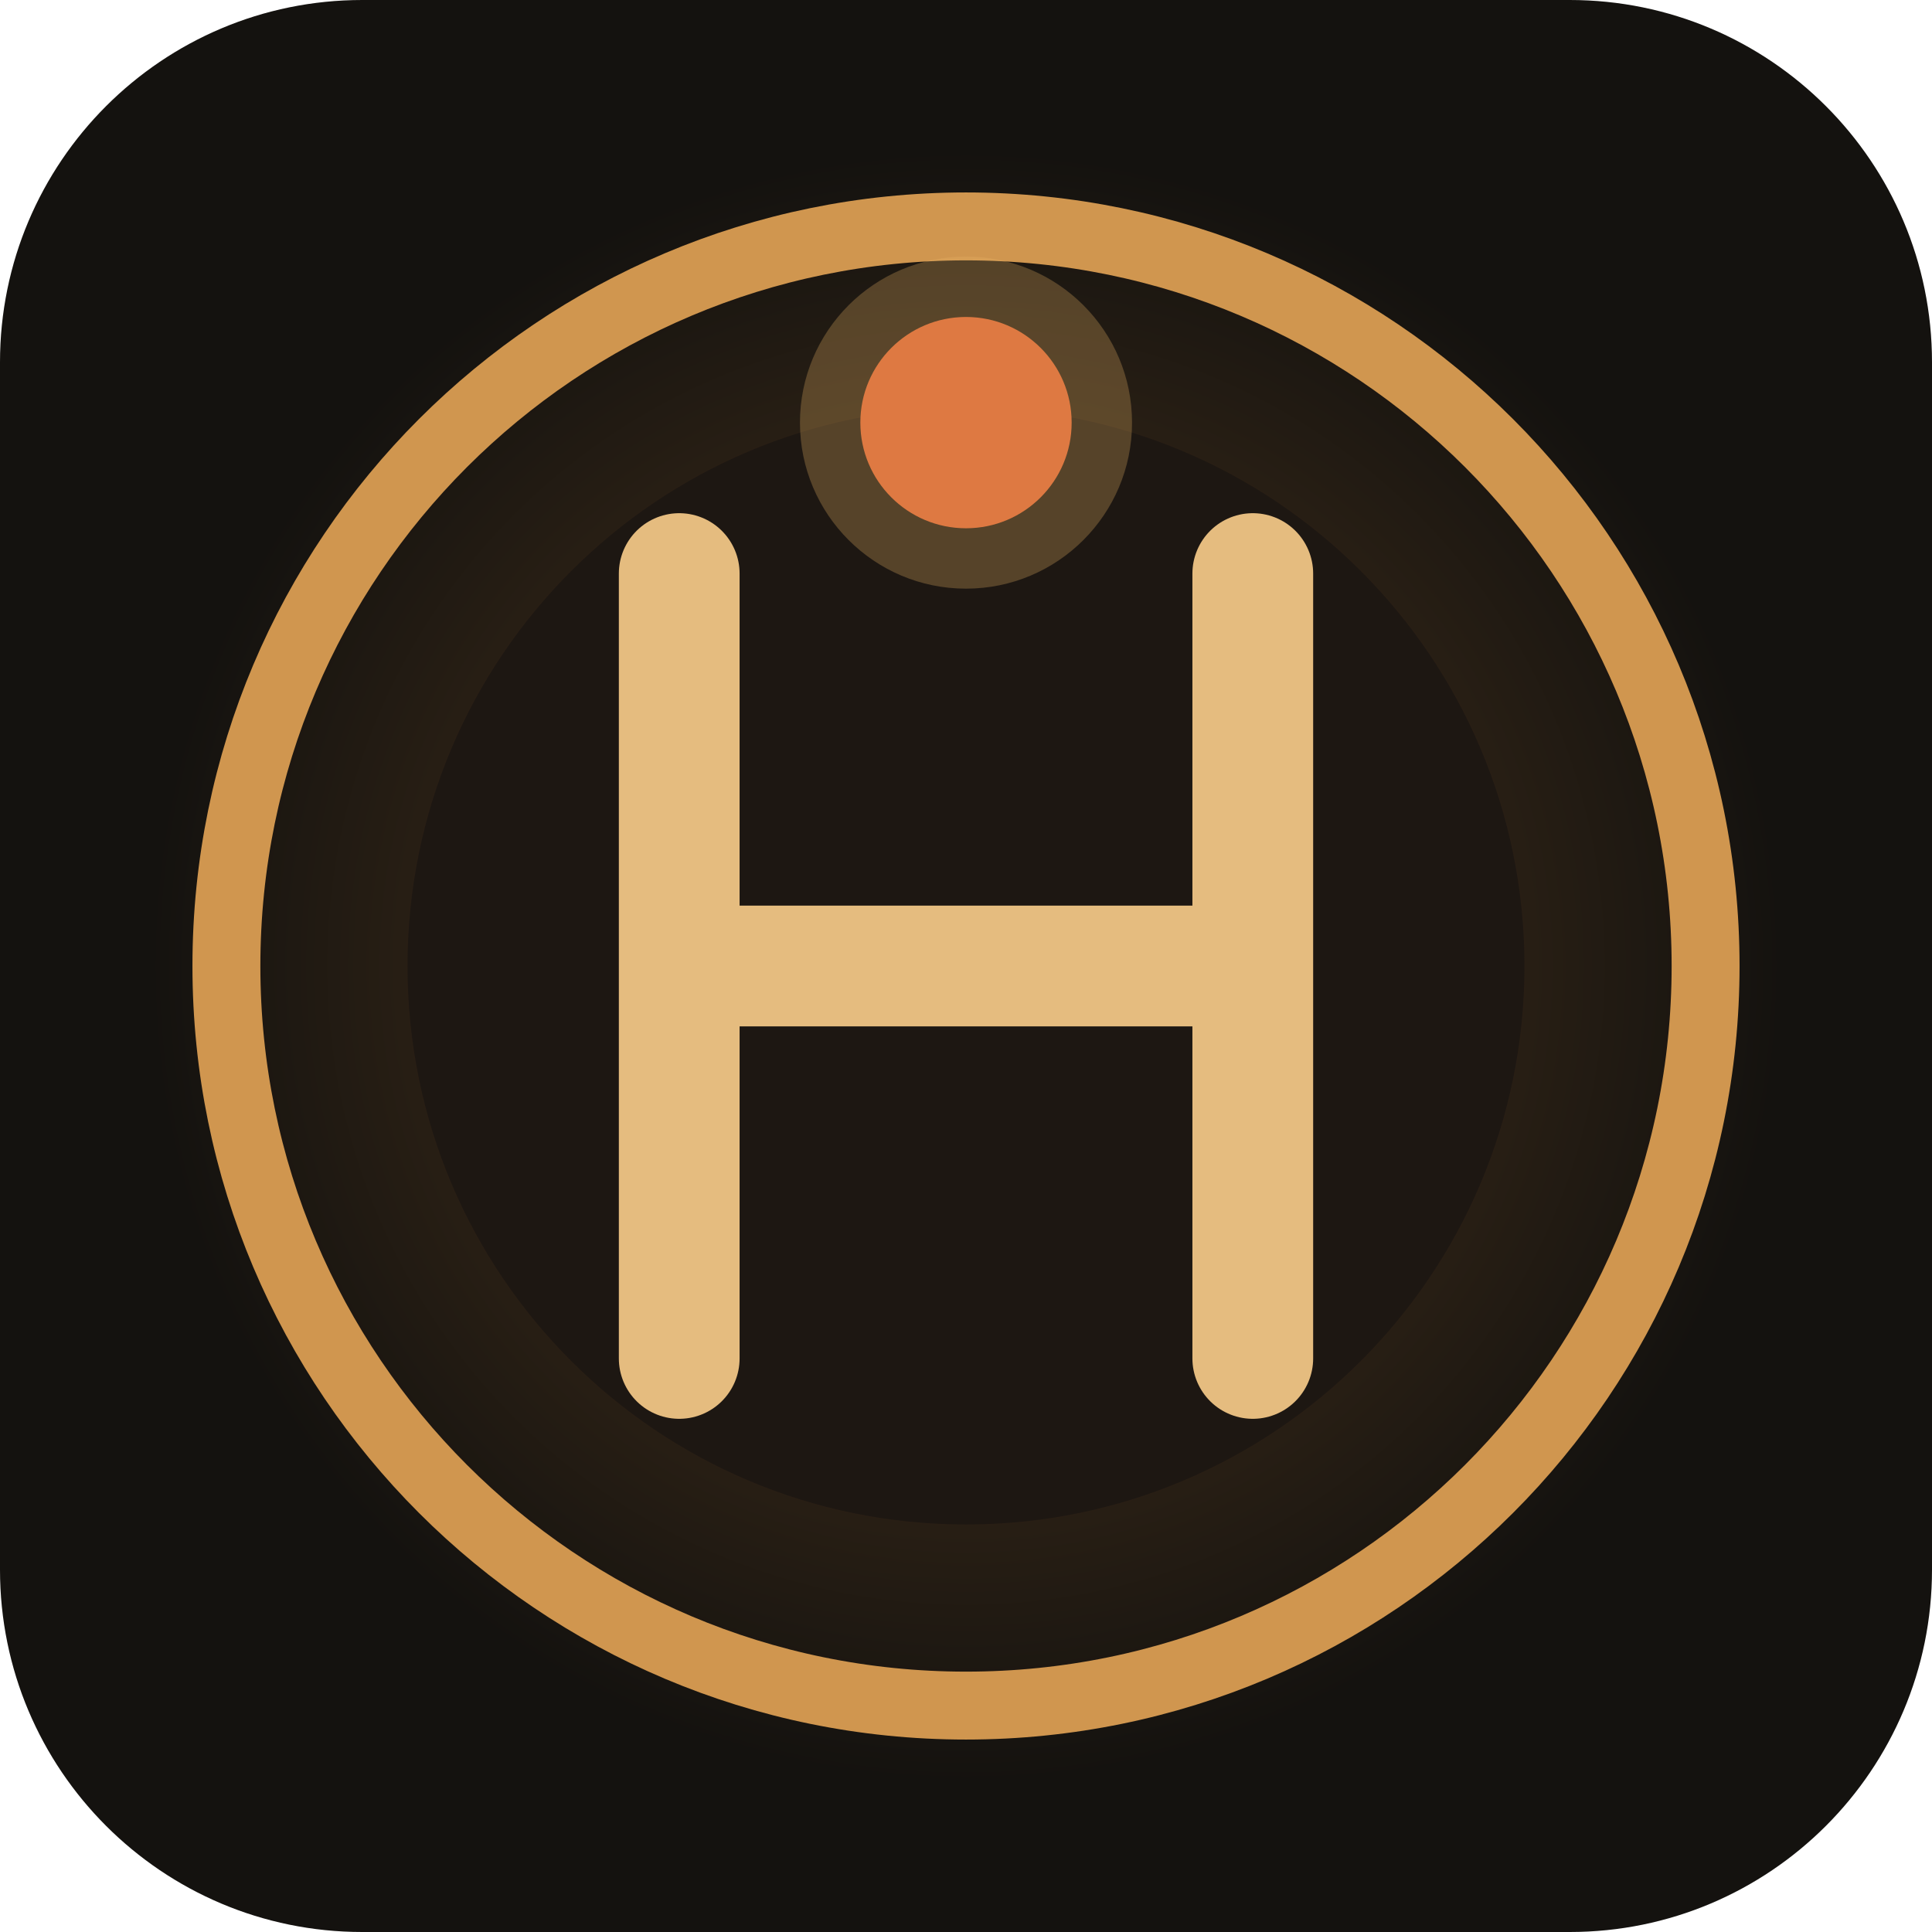
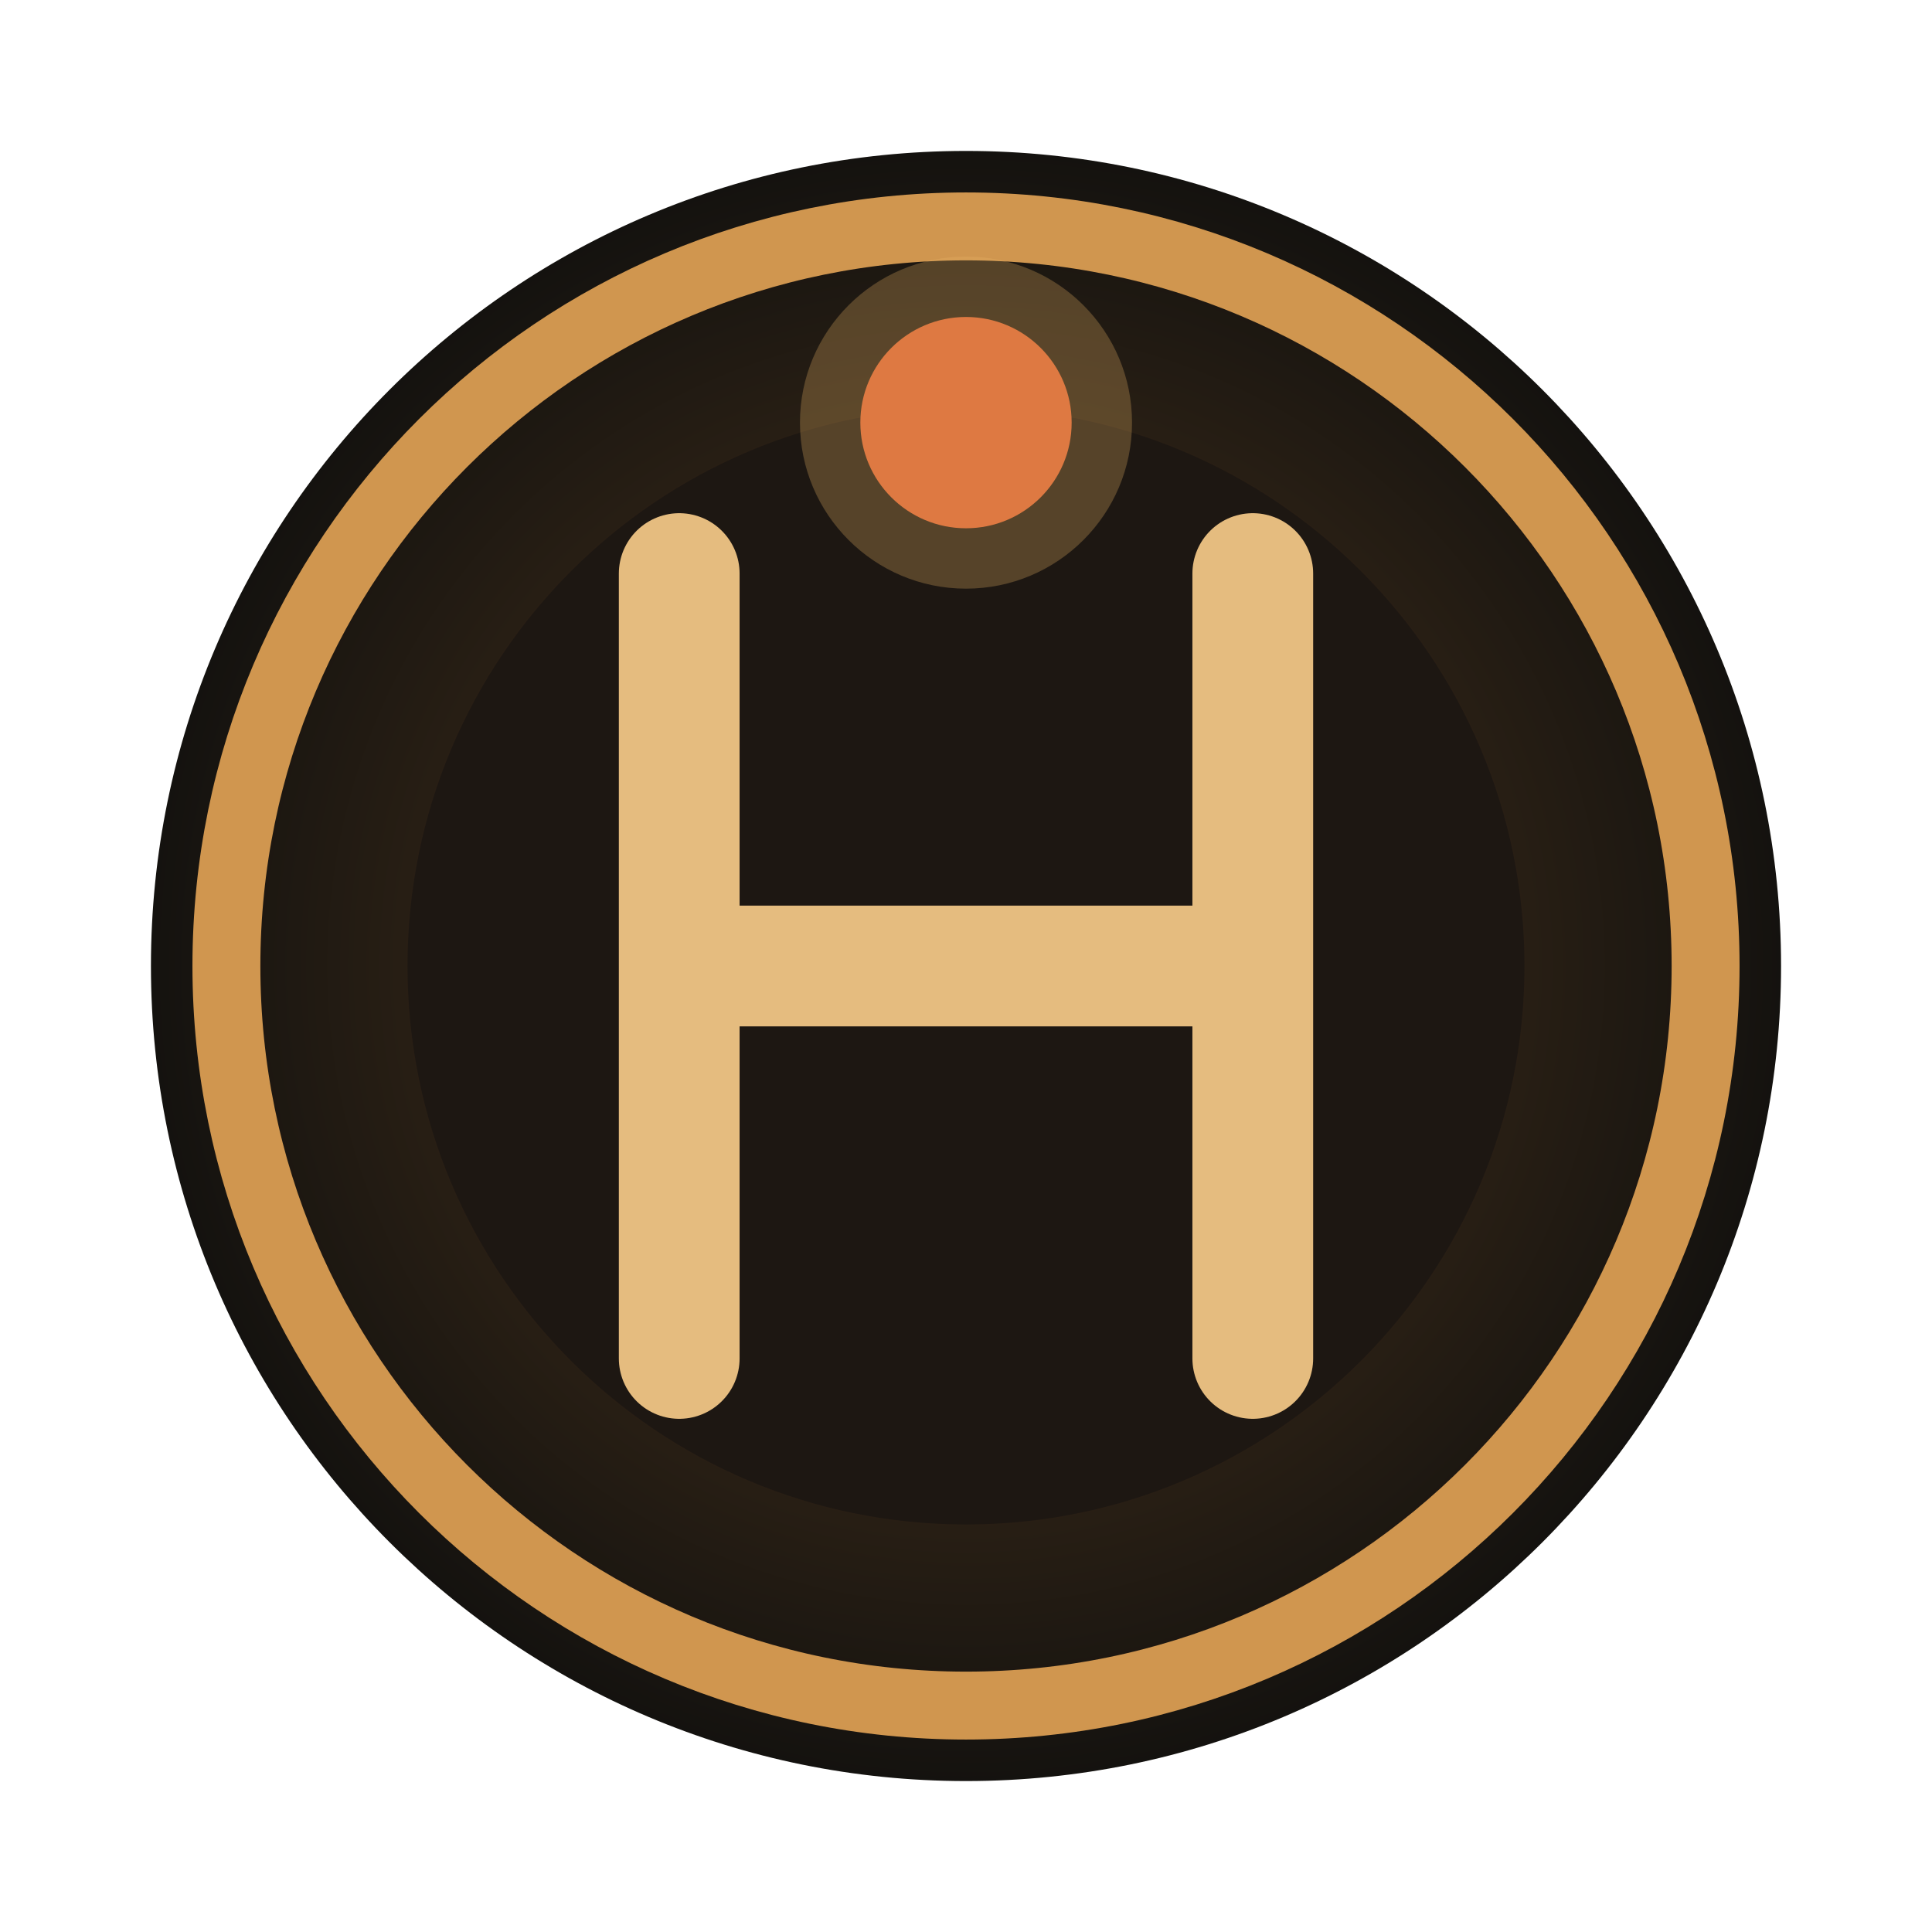
<svg xmlns="http://www.w3.org/2000/svg" viewBox="0 0 128 128" fill="none">
-   <rect width="128" height="128" rx="24" fill="#14120f" />
  <defs>
    <radialGradient id="hearthGlow" cx="0" cy="0" r="1" gradientUnits="userSpaceOnUse" gradientTransform="translate(64 64) rotate(90) scale(54)">
      <stop offset="0" stop-color="#52391f" />
      <stop offset="1" stop-color="#14120f" />
    </radialGradient>
  </defs>
  <circle cx="64" cy="64" r="54" fill="url(#hearthGlow)" />
  <circle cx="64" cy="64" r="49" stroke="#d0964f" stroke-width="4.5" />
  <circle cx="64" cy="64" r="37" fill="#1d1712" />
  <path d="M45 38v52M83 38v52M45 64h38" stroke="#e5bc7f" stroke-width="8" stroke-linecap="round" />
  <circle cx="64" cy="28" r="7" fill="#d96334" />
  <circle cx="64" cy="28" r="11" fill="#e8b364" fill-opacity="0.28" />
</svg>
